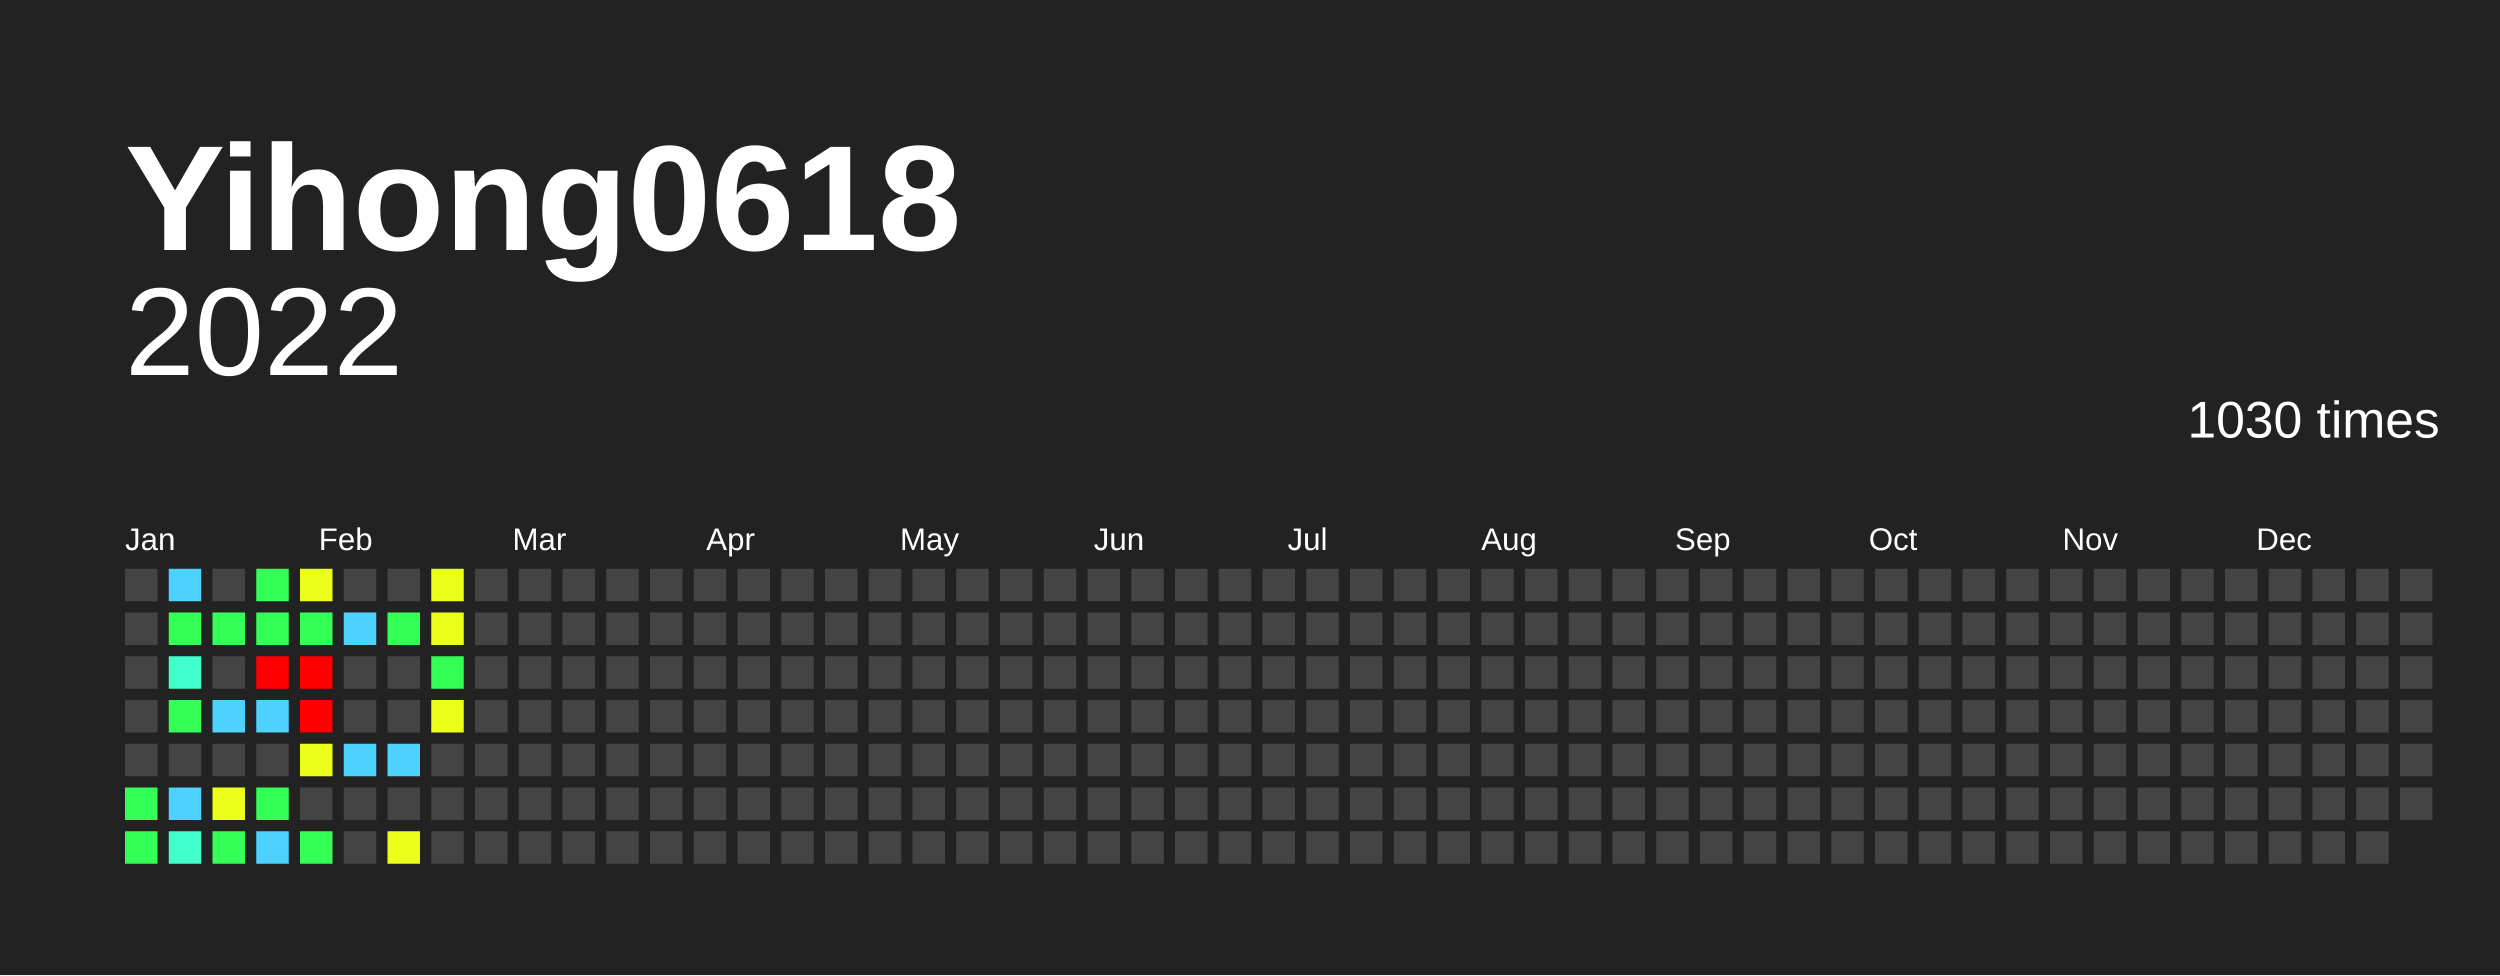
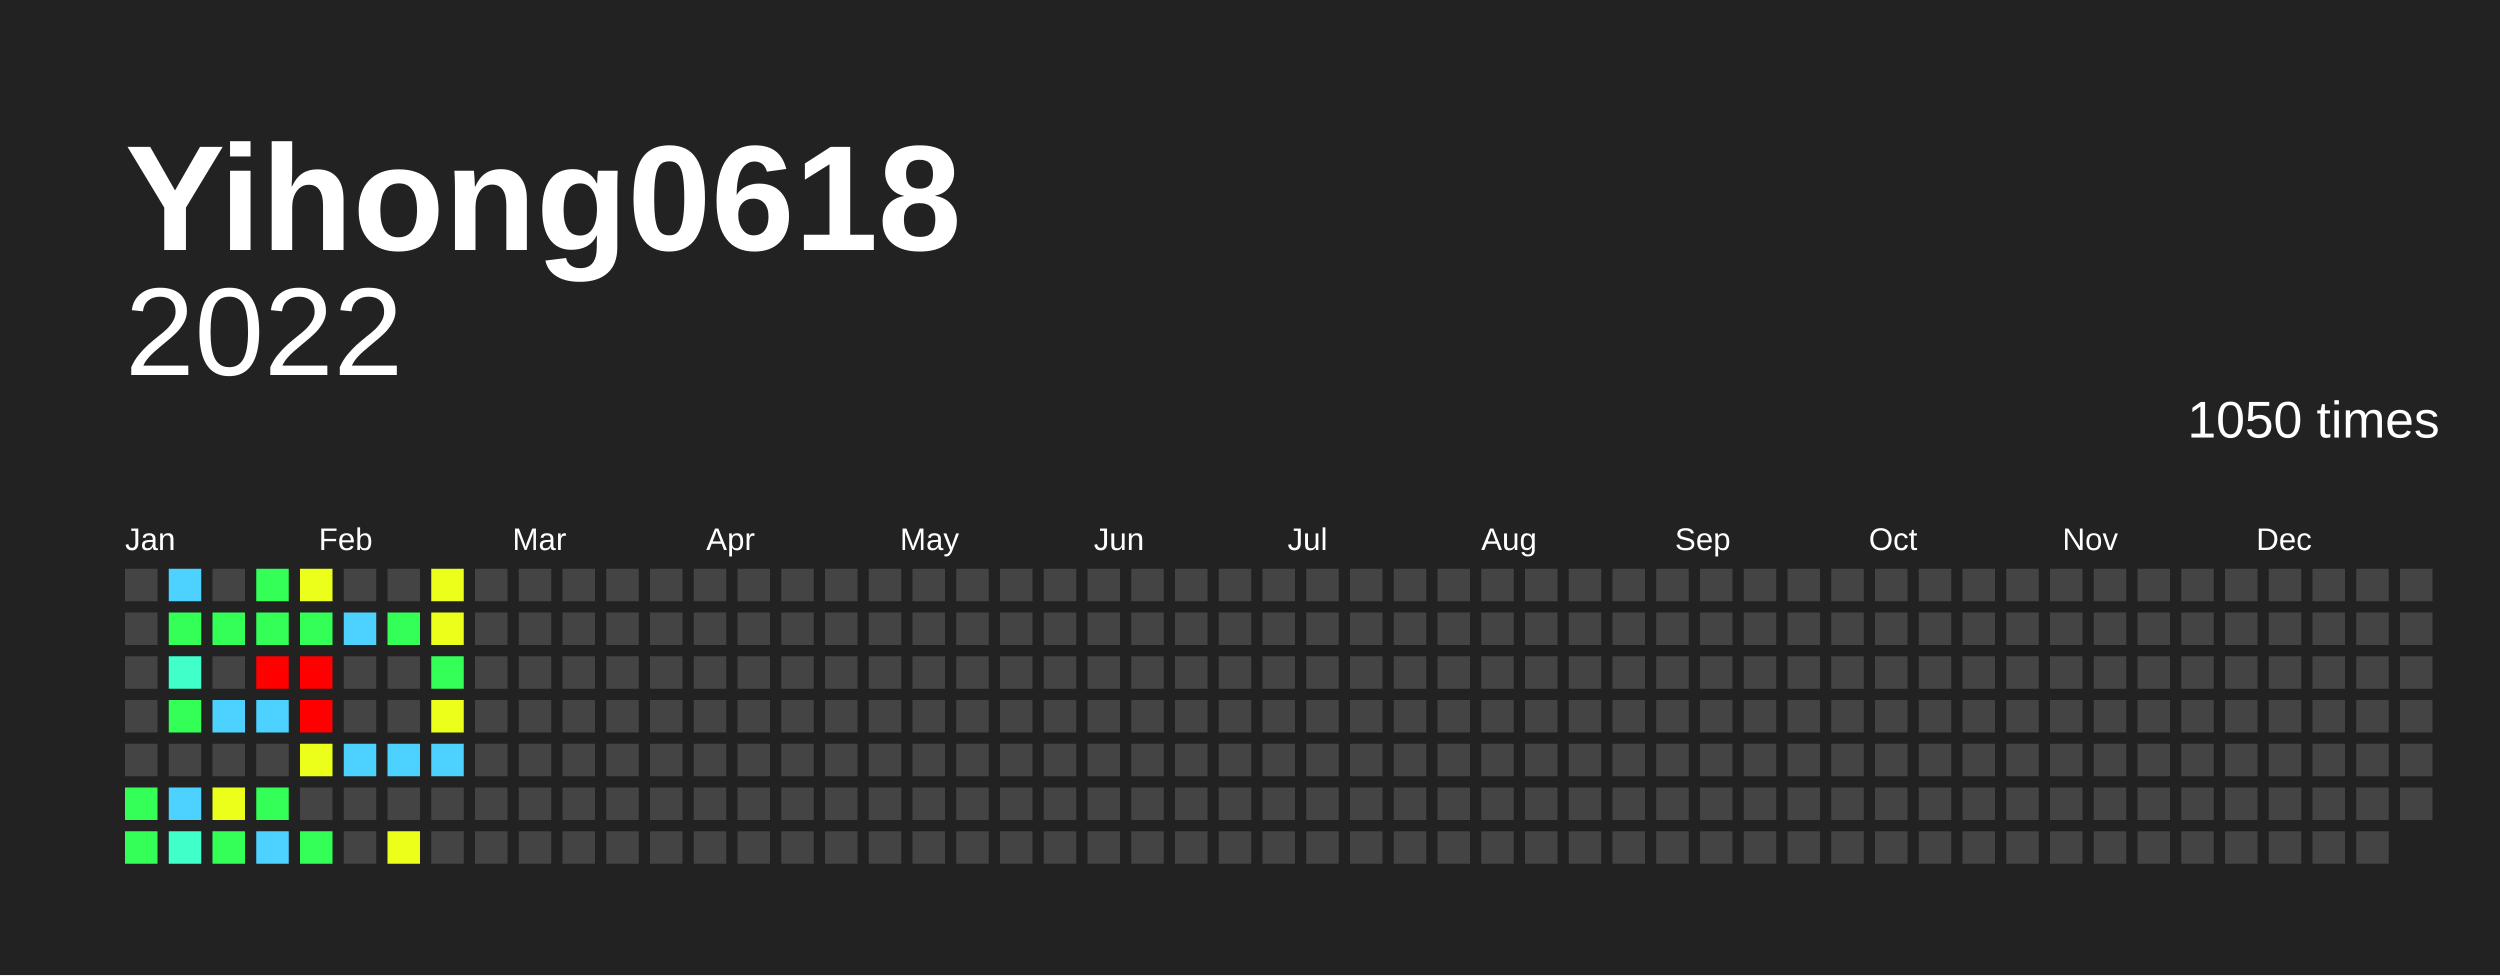
<svg xmlns="http://www.w3.org/2000/svg" baseProfile="full" height="78mm" version="1.1" viewBox="0,0,200,78" width="200mm">
  <defs />
  <rect fill="#222222" height="78" width="200" x="0" y="0" />
  <text fill="#FFFFFF" style="font-size:12px; font-family:Arial; font-weight:bold;" x="10" y="20">Yihong0618</text>
  <text alignment-baseline="hanging" fill="#FFFFFF" style="font-size:10.0px; font-family:Arial;" x="10" y="30">2022</text>
-   <text alignment-baseline="hanging" fill="#FFFFFF" style="font-size:4.125px; font-family:Arial;" x="175" y="35">1030 times</text>
+   <text alignment-baseline="hanging" fill="#FFFFFF" style="font-size:4.125px; font-family:Arial;" x="175" y="35">1050 times</text>
  <text fill="#FFFFFF" style="font-size:2.5px; font-family:Arial" x="10.0" y="44">Jan</text>
  <text fill="#FFFFFF" style="font-size:2.5px; font-family:Arial" x="25.5" y="44">Feb</text>
  <text fill="#FFFFFF" style="font-size:2.5px; font-family:Arial" x="41.0" y="44">Mar</text>
  <text fill="#FFFFFF" style="font-size:2.5px; font-family:Arial" x="56.5" y="44">Apr</text>
  <text fill="#FFFFFF" style="font-size:2.5px; font-family:Arial" x="72.0" y="44">May</text>
  <text fill="#FFFFFF" style="font-size:2.5px; font-family:Arial" x="87.5" y="44">Jun</text>
  <text fill="#FFFFFF" style="font-size:2.5px; font-family:Arial" x="103.0" y="44">Jul</text>
  <text fill="#FFFFFF" style="font-size:2.5px; font-family:Arial" x="118.5" y="44">Aug</text>
  <text fill="#FFFFFF" style="font-size:2.5px; font-family:Arial" x="134.0" y="44">Sep</text>
  <text fill="#FFFFFF" style="font-size:2.5px; font-family:Arial" x="149.5" y="44">Oct</text>
  <text fill="#FFFFFF" style="font-size:2.5px; font-family:Arial" x="165.0" y="44">Nov</text>
  <text fill="#FFFFFF" style="font-size:2.5px; font-family:Arial" x="180.5" y="44">Dec</text>
  <rect fill="#444444" height="2.6" width="2.6" x="10.0" y="45.5" />
  <rect fill="#444444" height="2.6" width="2.6" x="10.0" y="49.0" />
  <rect fill="#444444" height="2.6" width="2.6" x="10.0" y="52.5" />
  <rect fill="#444444" height="2.6" width="2.6" x="10.0" y="56.0" />
  <rect fill="#444444" height="2.6" width="2.6" x="10.0" y="59.5" />
  <rect fill="#33ff56" height="2.6" width="2.6" x="10.0" y="63.0" />
  <rect fill="#33ff56" height="2.6" width="2.6" x="10.0" y="66.5" />
  <rect fill="#4dd2ff" height="2.6" width="2.6" x="13.5" y="45.5" />
  <rect fill="#33ff56" height="2.6" width="2.6" x="13.5" y="49.0" />
  <rect fill="#40ffc8" height="2.6" width="2.6" x="13.5" y="52.5" />
  <rect fill="#33ff56" height="2.6" width="2.6" x="13.5" y="56.0" />
  <rect fill="#444444" height="2.6" width="2.6" x="13.5" y="59.5" />
  <rect fill="#4dd2ff" height="2.6" width="2.6" x="13.5" y="63.0" />
  <rect fill="#40ffc8" height="2.6" width="2.6" x="13.5" y="66.5" />
  <rect fill="#444444" height="2.6" width="2.6" x="17.0" y="45.5" />
  <rect fill="#33ff56" height="2.6" width="2.6" x="17.0" y="49.0" />
  <rect fill="#444444" height="2.6" width="2.6" x="17.0" y="52.5" />
  <rect fill="#4dd2ff" height="2.6" width="2.6" x="17.0" y="56.0" />
  <rect fill="#444444" height="2.6" width="2.6" x="17.0" y="59.5" />
  <rect fill="#ecff1a" height="2.6" width="2.6" x="17.0" y="63.0" />
  <rect fill="#33ff56" height="2.6" width="2.6" x="17.0" y="66.5" />
  <rect fill="#33ff56" height="2.6" width="2.6" x="20.5" y="45.5" />
  <rect fill="#33ff56" height="2.6" width="2.6" x="20.5" y="49.0" />
  <rect fill="red" height="2.6" width="2.6" x="20.5" y="52.5" />
  <rect fill="#4dd2ff" height="2.6" width="2.6" x="20.5" y="56.0" />
  <rect fill="#444444" height="2.6" width="2.6" x="20.5" y="59.5" />
  <rect fill="#33ff56" height="2.6" width="2.6" x="20.5" y="63.0" />
  <rect fill="#4dd2ff" height="2.6" width="2.6" x="20.5" y="66.5" />
  <rect fill="#ecff1a" height="2.6" width="2.6" x="24.0" y="45.5" />
  <rect fill="#33ff56" height="2.6" width="2.6" x="24.0" y="49.0" />
  <rect fill="red" height="2.6" width="2.6" x="24.0" y="52.5" />
  <rect fill="red" height="2.6" width="2.6" x="24.0" y="56.0" />
  <rect fill="#ecff1a" height="2.6" width="2.6" x="24.0" y="59.5" />
  <rect fill="#444444" height="2.6" width="2.6" x="24.0" y="63.0" />
  <rect fill="#33ff56" height="2.6" width="2.6" x="24.0" y="66.5" />
  <rect fill="#444444" height="2.6" width="2.6" x="27.5" y="45.5" />
  <rect fill="#4dd2ff" height="2.6" width="2.6" x="27.5" y="49.0" />
  <rect fill="#444444" height="2.6" width="2.6" x="27.5" y="52.5" />
  <rect fill="#444444" height="2.6" width="2.6" x="27.5" y="56.0" />
  <rect fill="#4dd2ff" height="2.6" width="2.6" x="27.5" y="59.5" />
  <rect fill="#444444" height="2.6" width="2.6" x="27.5" y="63.0" />
  <rect fill="#444444" height="2.6" width="2.6" x="27.5" y="66.5" />
  <rect fill="#444444" height="2.6" width="2.6" x="31.0" y="45.5" />
  <rect fill="#33ff56" height="2.6" width="2.6" x="31.0" y="49.0" />
  <rect fill="#444444" height="2.6" width="2.6" x="31.0" y="52.5" />
  <rect fill="#444444" height="2.6" width="2.6" x="31.0" y="56.0" />
  <rect fill="#4dd2ff" height="2.6" width="2.6" x="31.0" y="59.5" />
  <rect fill="#444444" height="2.6" width="2.6" x="31.0" y="63.0" />
  <rect fill="#ecff1a" height="2.6" width="2.6" x="31.0" y="66.5" />
  <rect fill="#ecff1a" height="2.6" width="2.6" x="34.5" y="45.5" />
  <rect fill="#ecff1a" height="2.6" width="2.6" x="34.5" y="49.0" />
  <rect fill="#33ff56" height="2.6" width="2.6" x="34.5" y="52.5" />
  <rect fill="#ecff1a" height="2.6" width="2.6" x="34.5" y="56.0" />
-   <rect fill="#444444" height="2.6" width="2.6" x="34.5" y="59.5" />
+   <rect fill="#4dd2ff" height="2.6" width="2.6" x="34.5" y="59.5" />
  <rect fill="#444444" height="2.6" width="2.6" x="34.5" y="63.0" />
  <rect fill="#444444" height="2.6" width="2.6" x="34.5" y="66.5" />
  <rect fill="#444444" height="2.6" width="2.6" x="38.0" y="45.5" />
  <rect fill="#444444" height="2.6" width="2.6" x="38.0" y="49.0" />
  <rect fill="#444444" height="2.6" width="2.6" x="38.0" y="52.5" />
  <rect fill="#444444" height="2.6" width="2.6" x="38.0" y="56.0" />
  <rect fill="#444444" height="2.6" width="2.6" x="38.0" y="59.5" />
  <rect fill="#444444" height="2.6" width="2.6" x="38.0" y="63.0" />
  <rect fill="#444444" height="2.6" width="2.6" x="38.0" y="66.5" />
  <rect fill="#444444" height="2.6" width="2.6" x="41.5" y="45.5" />
  <rect fill="#444444" height="2.6" width="2.6" x="41.5" y="49.0" />
  <rect fill="#444444" height="2.6" width="2.6" x="41.5" y="52.5" />
  <rect fill="#444444" height="2.6" width="2.6" x="41.5" y="56.0" />
  <rect fill="#444444" height="2.6" width="2.6" x="41.5" y="59.5" />
  <rect fill="#444444" height="2.6" width="2.6" x="41.5" y="63.0" />
  <rect fill="#444444" height="2.6" width="2.6" x="41.5" y="66.5" />
  <rect fill="#444444" height="2.6" width="2.6" x="45.0" y="45.5" />
  <rect fill="#444444" height="2.6" width="2.6" x="45.0" y="49.0" />
  <rect fill="#444444" height="2.6" width="2.6" x="45.0" y="52.5" />
  <rect fill="#444444" height="2.6" width="2.6" x="45.0" y="56.0" />
  <rect fill="#444444" height="2.6" width="2.6" x="45.0" y="59.5" />
  <rect fill="#444444" height="2.6" width="2.6" x="45.0" y="63.0" />
  <rect fill="#444444" height="2.6" width="2.6" x="45.0" y="66.5" />
  <rect fill="#444444" height="2.6" width="2.6" x="48.5" y="45.5" />
  <rect fill="#444444" height="2.6" width="2.6" x="48.5" y="49.0" />
  <rect fill="#444444" height="2.6" width="2.6" x="48.5" y="52.5" />
  <rect fill="#444444" height="2.6" width="2.6" x="48.5" y="56.0" />
  <rect fill="#444444" height="2.6" width="2.6" x="48.5" y="59.5" />
  <rect fill="#444444" height="2.6" width="2.6" x="48.5" y="63.0" />
  <rect fill="#444444" height="2.6" width="2.6" x="48.5" y="66.5" />
  <rect fill="#444444" height="2.6" width="2.6" x="52.0" y="45.5" />
  <rect fill="#444444" height="2.6" width="2.6" x="52.0" y="49.0" />
  <rect fill="#444444" height="2.6" width="2.6" x="52.0" y="52.5" />
  <rect fill="#444444" height="2.6" width="2.6" x="52.0" y="56.0" />
  <rect fill="#444444" height="2.6" width="2.6" x="52.0" y="59.5" />
  <rect fill="#444444" height="2.6" width="2.6" x="52.0" y="63.0" />
  <rect fill="#444444" height="2.6" width="2.6" x="52.0" y="66.5" />
  <rect fill="#444444" height="2.6" width="2.6" x="55.5" y="45.5" />
  <rect fill="#444444" height="2.6" width="2.6" x="55.5" y="49.0" />
  <rect fill="#444444" height="2.6" width="2.6" x="55.5" y="52.5" />
  <rect fill="#444444" height="2.6" width="2.6" x="55.5" y="56.0" />
  <rect fill="#444444" height="2.6" width="2.6" x="55.5" y="59.5" />
  <rect fill="#444444" height="2.6" width="2.6" x="55.5" y="63.0" />
  <rect fill="#444444" height="2.6" width="2.6" x="55.5" y="66.5" />
  <rect fill="#444444" height="2.6" width="2.6" x="59.0" y="45.5" />
  <rect fill="#444444" height="2.6" width="2.6" x="59.0" y="49.0" />
  <rect fill="#444444" height="2.6" width="2.6" x="59.0" y="52.5" />
  <rect fill="#444444" height="2.6" width="2.6" x="59.0" y="56.0" />
  <rect fill="#444444" height="2.6" width="2.6" x="59.0" y="59.5" />
  <rect fill="#444444" height="2.6" width="2.6" x="59.0" y="63.0" />
  <rect fill="#444444" height="2.6" width="2.6" x="59.0" y="66.5" />
  <rect fill="#444444" height="2.6" width="2.6" x="62.5" y="45.5" />
  <rect fill="#444444" height="2.6" width="2.6" x="62.5" y="49.0" />
  <rect fill="#444444" height="2.6" width="2.6" x="62.5" y="52.5" />
  <rect fill="#444444" height="2.6" width="2.6" x="62.5" y="56.0" />
  <rect fill="#444444" height="2.6" width="2.6" x="62.5" y="59.5" />
  <rect fill="#444444" height="2.6" width="2.6" x="62.5" y="63.0" />
  <rect fill="#444444" height="2.6" width="2.6" x="62.5" y="66.5" />
  <rect fill="#444444" height="2.6" width="2.6" x="66.0" y="45.5" />
  <rect fill="#444444" height="2.6" width="2.6" x="66.0" y="49.0" />
  <rect fill="#444444" height="2.6" width="2.6" x="66.0" y="52.5" />
  <rect fill="#444444" height="2.6" width="2.6" x="66.0" y="56.0" />
  <rect fill="#444444" height="2.6" width="2.6" x="66.0" y="59.5" />
  <rect fill="#444444" height="2.6" width="2.6" x="66.0" y="63.0" />
  <rect fill="#444444" height="2.6" width="2.6" x="66.0" y="66.5" />
  <rect fill="#444444" height="2.6" width="2.6" x="69.5" y="45.5" />
  <rect fill="#444444" height="2.6" width="2.6" x="69.5" y="49.0" />
  <rect fill="#444444" height="2.6" width="2.6" x="69.5" y="52.5" />
  <rect fill="#444444" height="2.6" width="2.6" x="69.5" y="56.0" />
  <rect fill="#444444" height="2.6" width="2.6" x="69.5" y="59.5" />
  <rect fill="#444444" height="2.6" width="2.6" x="69.5" y="63.0" />
  <rect fill="#444444" height="2.6" width="2.6" x="69.5" y="66.5" />
  <rect fill="#444444" height="2.6" width="2.6" x="73.0" y="45.5" />
  <rect fill="#444444" height="2.6" width="2.6" x="73.0" y="49.0" />
  <rect fill="#444444" height="2.6" width="2.6" x="73.0" y="52.5" />
  <rect fill="#444444" height="2.6" width="2.6" x="73.0" y="56.0" />
  <rect fill="#444444" height="2.6" width="2.6" x="73.0" y="59.5" />
  <rect fill="#444444" height="2.6" width="2.6" x="73.0" y="63.0" />
  <rect fill="#444444" height="2.6" width="2.6" x="73.0" y="66.5" />
  <rect fill="#444444" height="2.6" width="2.6" x="76.5" y="45.5" />
  <rect fill="#444444" height="2.6" width="2.6" x="76.5" y="49.0" />
  <rect fill="#444444" height="2.6" width="2.6" x="76.5" y="52.5" />
  <rect fill="#444444" height="2.6" width="2.6" x="76.5" y="56.0" />
  <rect fill="#444444" height="2.6" width="2.6" x="76.5" y="59.5" />
  <rect fill="#444444" height="2.6" width="2.6" x="76.5" y="63.0" />
  <rect fill="#444444" height="2.6" width="2.6" x="76.5" y="66.5" />
  <rect fill="#444444" height="2.6" width="2.6" x="80.0" y="45.5" />
  <rect fill="#444444" height="2.6" width="2.6" x="80.0" y="49.0" />
  <rect fill="#444444" height="2.6" width="2.6" x="80.0" y="52.5" />
  <rect fill="#444444" height="2.6" width="2.6" x="80.0" y="56.0" />
  <rect fill="#444444" height="2.6" width="2.6" x="80.0" y="59.5" />
  <rect fill="#444444" height="2.6" width="2.6" x="80.0" y="63.0" />
  <rect fill="#444444" height="2.6" width="2.6" x="80.0" y="66.5" />
  <rect fill="#444444" height="2.6" width="2.6" x="83.5" y="45.5" />
  <rect fill="#444444" height="2.6" width="2.6" x="83.5" y="49.0" />
  <rect fill="#444444" height="2.6" width="2.6" x="83.5" y="52.5" />
  <rect fill="#444444" height="2.6" width="2.6" x="83.5" y="56.0" />
  <rect fill="#444444" height="2.6" width="2.6" x="83.5" y="59.5" />
  <rect fill="#444444" height="2.6" width="2.6" x="83.5" y="63.0" />
  <rect fill="#444444" height="2.6" width="2.6" x="83.5" y="66.5" />
  <rect fill="#444444" height="2.6" width="2.6" x="87.0" y="45.5" />
  <rect fill="#444444" height="2.6" width="2.6" x="87.0" y="49.0" />
  <rect fill="#444444" height="2.6" width="2.6" x="87.0" y="52.5" />
  <rect fill="#444444" height="2.6" width="2.6" x="87.0" y="56.0" />
  <rect fill="#444444" height="2.6" width="2.6" x="87.0" y="59.5" />
  <rect fill="#444444" height="2.6" width="2.6" x="87.0" y="63.0" />
  <rect fill="#444444" height="2.6" width="2.6" x="87.0" y="66.5" />
  <rect fill="#444444" height="2.6" width="2.6" x="90.5" y="45.5" />
  <rect fill="#444444" height="2.6" width="2.6" x="90.5" y="49.0" />
  <rect fill="#444444" height="2.6" width="2.6" x="90.5" y="52.5" />
  <rect fill="#444444" height="2.6" width="2.6" x="90.5" y="56.0" />
  <rect fill="#444444" height="2.6" width="2.6" x="90.5" y="59.5" />
  <rect fill="#444444" height="2.6" width="2.6" x="90.5" y="63.0" />
  <rect fill="#444444" height="2.6" width="2.6" x="90.5" y="66.5" />
  <rect fill="#444444" height="2.6" width="2.6" x="94.0" y="45.5" />
  <rect fill="#444444" height="2.6" width="2.6" x="94.0" y="49.0" />
  <rect fill="#444444" height="2.6" width="2.6" x="94.0" y="52.5" />
  <rect fill="#444444" height="2.6" width="2.6" x="94.0" y="56.0" />
  <rect fill="#444444" height="2.6" width="2.6" x="94.0" y="59.5" />
  <rect fill="#444444" height="2.6" width="2.6" x="94.0" y="63.0" />
  <rect fill="#444444" height="2.6" width="2.6" x="94.0" y="66.5" />
  <rect fill="#444444" height="2.6" width="2.6" x="97.5" y="45.5" />
  <rect fill="#444444" height="2.6" width="2.6" x="97.5" y="49.0" />
  <rect fill="#444444" height="2.6" width="2.6" x="97.5" y="52.5" />
  <rect fill="#444444" height="2.6" width="2.6" x="97.5" y="56.0" />
  <rect fill="#444444" height="2.6" width="2.6" x="97.5" y="59.5" />
  <rect fill="#444444" height="2.6" width="2.6" x="97.5" y="63.0" />
  <rect fill="#444444" height="2.6" width="2.6" x="97.5" y="66.5" />
  <rect fill="#444444" height="2.6" width="2.6" x="101.0" y="45.5" />
  <rect fill="#444444" height="2.6" width="2.6" x="101.0" y="49.0" />
  <rect fill="#444444" height="2.6" width="2.6" x="101.0" y="52.5" />
  <rect fill="#444444" height="2.6" width="2.6" x="101.0" y="56.0" />
  <rect fill="#444444" height="2.6" width="2.6" x="101.0" y="59.5" />
  <rect fill="#444444" height="2.6" width="2.6" x="101.0" y="63.0" />
  <rect fill="#444444" height="2.6" width="2.6" x="101.0" y="66.5" />
  <rect fill="#444444" height="2.6" width="2.6" x="104.5" y="45.5" />
  <rect fill="#444444" height="2.6" width="2.6" x="104.5" y="49.0" />
  <rect fill="#444444" height="2.6" width="2.6" x="104.5" y="52.5" />
  <rect fill="#444444" height="2.6" width="2.6" x="104.5" y="56.0" />
  <rect fill="#444444" height="2.6" width="2.6" x="104.5" y="59.5" />
  <rect fill="#444444" height="2.6" width="2.6" x="104.5" y="63.0" />
  <rect fill="#444444" height="2.6" width="2.6" x="104.5" y="66.5" />
  <rect fill="#444444" height="2.6" width="2.6" x="108.0" y="45.5" />
  <rect fill="#444444" height="2.6" width="2.6" x="108.0" y="49.0" />
  <rect fill="#444444" height="2.6" width="2.6" x="108.0" y="52.5" />
  <rect fill="#444444" height="2.6" width="2.6" x="108.0" y="56.0" />
  <rect fill="#444444" height="2.6" width="2.6" x="108.0" y="59.5" />
  <rect fill="#444444" height="2.6" width="2.6" x="108.0" y="63.0" />
  <rect fill="#444444" height="2.6" width="2.6" x="108.0" y="66.5" />
  <rect fill="#444444" height="2.6" width="2.6" x="111.5" y="45.5" />
  <rect fill="#444444" height="2.6" width="2.6" x="111.5" y="49.0" />
  <rect fill="#444444" height="2.6" width="2.6" x="111.5" y="52.5" />
  <rect fill="#444444" height="2.6" width="2.6" x="111.5" y="56.0" />
  <rect fill="#444444" height="2.6" width="2.6" x="111.5" y="59.5" />
  <rect fill="#444444" height="2.6" width="2.6" x="111.5" y="63.0" />
  <rect fill="#444444" height="2.6" width="2.6" x="111.5" y="66.5" />
  <rect fill="#444444" height="2.6" width="2.6" x="115.0" y="45.5" />
  <rect fill="#444444" height="2.6" width="2.6" x="115.0" y="49.0" />
  <rect fill="#444444" height="2.6" width="2.6" x="115.0" y="52.5" />
  <rect fill="#444444" height="2.6" width="2.6" x="115.0" y="56.0" />
  <rect fill="#444444" height="2.6" width="2.6" x="115.0" y="59.5" />
  <rect fill="#444444" height="2.6" width="2.6" x="115.0" y="63.0" />
  <rect fill="#444444" height="2.6" width="2.6" x="115.0" y="66.5" />
  <rect fill="#444444" height="2.6" width="2.6" x="118.5" y="45.5" />
  <rect fill="#444444" height="2.6" width="2.6" x="118.5" y="49.0" />
  <rect fill="#444444" height="2.6" width="2.6" x="118.5" y="52.5" />
  <rect fill="#444444" height="2.6" width="2.6" x="118.5" y="56.0" />
  <rect fill="#444444" height="2.6" width="2.6" x="118.5" y="59.5" />
  <rect fill="#444444" height="2.6" width="2.6" x="118.5" y="63.0" />
  <rect fill="#444444" height="2.6" width="2.6" x="118.5" y="66.5" />
  <rect fill="#444444" height="2.6" width="2.6" x="122.0" y="45.5" />
  <rect fill="#444444" height="2.6" width="2.6" x="122.0" y="49.0" />
  <rect fill="#444444" height="2.6" width="2.6" x="122.0" y="52.5" />
  <rect fill="#444444" height="2.6" width="2.6" x="122.0" y="56.0" />
  <rect fill="#444444" height="2.6" width="2.6" x="122.0" y="59.5" />
  <rect fill="#444444" height="2.6" width="2.6" x="122.0" y="63.0" />
  <rect fill="#444444" height="2.6" width="2.6" x="122.0" y="66.5" />
  <rect fill="#444444" height="2.6" width="2.6" x="125.5" y="45.5" />
  <rect fill="#444444" height="2.6" width="2.6" x="125.5" y="49.0" />
  <rect fill="#444444" height="2.6" width="2.6" x="125.5" y="52.5" />
  <rect fill="#444444" height="2.6" width="2.6" x="125.5" y="56.0" />
  <rect fill="#444444" height="2.6" width="2.6" x="125.5" y="59.5" />
  <rect fill="#444444" height="2.6" width="2.6" x="125.5" y="63.0" />
  <rect fill="#444444" height="2.6" width="2.6" x="125.5" y="66.5" />
  <rect fill="#444444" height="2.6" width="2.6" x="129.0" y="45.5" />
  <rect fill="#444444" height="2.6" width="2.6" x="129.0" y="49.0" />
  <rect fill="#444444" height="2.6" width="2.6" x="129.0" y="52.5" />
  <rect fill="#444444" height="2.6" width="2.6" x="129.0" y="56.0" />
  <rect fill="#444444" height="2.6" width="2.6" x="129.0" y="59.5" />
  <rect fill="#444444" height="2.6" width="2.6" x="129.0" y="63.0" />
  <rect fill="#444444" height="2.6" width="2.6" x="129.0" y="66.5" />
  <rect fill="#444444" height="2.6" width="2.6" x="132.5" y="45.5" />
  <rect fill="#444444" height="2.6" width="2.6" x="132.5" y="49.0" />
  <rect fill="#444444" height="2.6" width="2.6" x="132.5" y="52.5" />
  <rect fill="#444444" height="2.6" width="2.6" x="132.5" y="56.0" />
  <rect fill="#444444" height="2.6" width="2.6" x="132.5" y="59.5" />
  <rect fill="#444444" height="2.6" width="2.6" x="132.5" y="63.0" />
  <rect fill="#444444" height="2.6" width="2.6" x="132.5" y="66.5" />
  <rect fill="#444444" height="2.6" width="2.6" x="136.0" y="45.5" />
  <rect fill="#444444" height="2.6" width="2.6" x="136.0" y="49.0" />
  <rect fill="#444444" height="2.6" width="2.6" x="136.0" y="52.5" />
  <rect fill="#444444" height="2.6" width="2.6" x="136.0" y="56.0" />
  <rect fill="#444444" height="2.6" width="2.6" x="136.0" y="59.5" />
  <rect fill="#444444" height="2.6" width="2.6" x="136.0" y="63.0" />
  <rect fill="#444444" height="2.6" width="2.6" x="136.0" y="66.5" />
  <rect fill="#444444" height="2.6" width="2.6" x="139.5" y="45.5" />
  <rect fill="#444444" height="2.6" width="2.6" x="139.5" y="49.0" />
  <rect fill="#444444" height="2.6" width="2.6" x="139.5" y="52.5" />
  <rect fill="#444444" height="2.6" width="2.6" x="139.5" y="56.0" />
  <rect fill="#444444" height="2.6" width="2.6" x="139.5" y="59.5" />
  <rect fill="#444444" height="2.6" width="2.6" x="139.5" y="63.0" />
  <rect fill="#444444" height="2.6" width="2.6" x="139.5" y="66.5" />
  <rect fill="#444444" height="2.6" width="2.6" x="143.0" y="45.5" />
  <rect fill="#444444" height="2.6" width="2.6" x="143.0" y="49.0" />
  <rect fill="#444444" height="2.6" width="2.6" x="143.0" y="52.5" />
  <rect fill="#444444" height="2.6" width="2.6" x="143.0" y="56.0" />
  <rect fill="#444444" height="2.6" width="2.6" x="143.0" y="59.5" />
  <rect fill="#444444" height="2.6" width="2.6" x="143.0" y="63.0" />
  <rect fill="#444444" height="2.6" width="2.6" x="143.0" y="66.5" />
  <rect fill="#444444" height="2.6" width="2.6" x="146.5" y="45.5" />
  <rect fill="#444444" height="2.6" width="2.6" x="146.5" y="49.0" />
  <rect fill="#444444" height="2.6" width="2.6" x="146.5" y="52.5" />
  <rect fill="#444444" height="2.6" width="2.6" x="146.5" y="56.0" />
  <rect fill="#444444" height="2.6" width="2.6" x="146.5" y="59.5" />
  <rect fill="#444444" height="2.6" width="2.6" x="146.5" y="63.0" />
  <rect fill="#444444" height="2.6" width="2.6" x="146.5" y="66.5" />
  <rect fill="#444444" height="2.6" width="2.6" x="150.0" y="45.5" />
  <rect fill="#444444" height="2.6" width="2.6" x="150.0" y="49.0" />
  <rect fill="#444444" height="2.6" width="2.6" x="150.0" y="52.5" />
  <rect fill="#444444" height="2.6" width="2.6" x="150.0" y="56.0" />
  <rect fill="#444444" height="2.6" width="2.6" x="150.0" y="59.5" />
  <rect fill="#444444" height="2.6" width="2.6" x="150.0" y="63.0" />
  <rect fill="#444444" height="2.6" width="2.6" x="150.0" y="66.5" />
  <rect fill="#444444" height="2.6" width="2.6" x="153.5" y="45.5" />
  <rect fill="#444444" height="2.6" width="2.6" x="153.5" y="49.0" />
  <rect fill="#444444" height="2.6" width="2.6" x="153.5" y="52.5" />
  <rect fill="#444444" height="2.6" width="2.6" x="153.5" y="56.0" />
  <rect fill="#444444" height="2.6" width="2.6" x="153.5" y="59.5" />
  <rect fill="#444444" height="2.6" width="2.6" x="153.5" y="63.0" />
  <rect fill="#444444" height="2.6" width="2.6" x="153.5" y="66.5" />
  <rect fill="#444444" height="2.6" width="2.6" x="157.0" y="45.5" />
  <rect fill="#444444" height="2.6" width="2.6" x="157.0" y="49.0" />
  <rect fill="#444444" height="2.6" width="2.6" x="157.0" y="52.5" />
  <rect fill="#444444" height="2.6" width="2.6" x="157.0" y="56.0" />
  <rect fill="#444444" height="2.6" width="2.6" x="157.0" y="59.5" />
  <rect fill="#444444" height="2.6" width="2.6" x="157.0" y="63.0" />
  <rect fill="#444444" height="2.6" width="2.6" x="157.0" y="66.5" />
  <rect fill="#444444" height="2.6" width="2.6" x="160.5" y="45.5" />
  <rect fill="#444444" height="2.6" width="2.6" x="160.5" y="49.0" />
  <rect fill="#444444" height="2.6" width="2.6" x="160.5" y="52.5" />
  <rect fill="#444444" height="2.6" width="2.6" x="160.5" y="56.0" />
  <rect fill="#444444" height="2.6" width="2.6" x="160.5" y="59.5" />
  <rect fill="#444444" height="2.6" width="2.6" x="160.5" y="63.0" />
  <rect fill="#444444" height="2.6" width="2.6" x="160.5" y="66.5" />
  <rect fill="#444444" height="2.6" width="2.6" x="164.0" y="45.5" />
  <rect fill="#444444" height="2.6" width="2.6" x="164.0" y="49.0" />
  <rect fill="#444444" height="2.6" width="2.6" x="164.0" y="52.5" />
  <rect fill="#444444" height="2.6" width="2.6" x="164.0" y="56.0" />
  <rect fill="#444444" height="2.6" width="2.6" x="164.0" y="59.5" />
  <rect fill="#444444" height="2.6" width="2.6" x="164.0" y="63.0" />
  <rect fill="#444444" height="2.6" width="2.6" x="164.0" y="66.5" />
  <rect fill="#444444" height="2.6" width="2.6" x="167.5" y="45.5" />
  <rect fill="#444444" height="2.6" width="2.6" x="167.5" y="49.0" />
  <rect fill="#444444" height="2.6" width="2.6" x="167.5" y="52.5" />
  <rect fill="#444444" height="2.6" width="2.6" x="167.5" y="56.0" />
  <rect fill="#444444" height="2.6" width="2.6" x="167.5" y="59.5" />
  <rect fill="#444444" height="2.6" width="2.6" x="167.5" y="63.0" />
  <rect fill="#444444" height="2.6" width="2.6" x="167.5" y="66.5" />
  <rect fill="#444444" height="2.6" width="2.6" x="171.0" y="45.5" />
  <rect fill="#444444" height="2.6" width="2.6" x="171.0" y="49.0" />
  <rect fill="#444444" height="2.6" width="2.6" x="171.0" y="52.5" />
  <rect fill="#444444" height="2.6" width="2.6" x="171.0" y="56.0" />
  <rect fill="#444444" height="2.6" width="2.6" x="171.0" y="59.5" />
  <rect fill="#444444" height="2.6" width="2.6" x="171.0" y="63.0" />
  <rect fill="#444444" height="2.6" width="2.6" x="171.0" y="66.5" />
  <rect fill="#444444" height="2.6" width="2.6" x="174.5" y="45.5" />
  <rect fill="#444444" height="2.6" width="2.6" x="174.5" y="49.0" />
  <rect fill="#444444" height="2.6" width="2.6" x="174.5" y="52.5" />
  <rect fill="#444444" height="2.6" width="2.6" x="174.5" y="56.0" />
  <rect fill="#444444" height="2.6" width="2.6" x="174.5" y="59.5" />
  <rect fill="#444444" height="2.6" width="2.6" x="174.5" y="63.0" />
  <rect fill="#444444" height="2.6" width="2.6" x="174.5" y="66.5" />
  <rect fill="#444444" height="2.6" width="2.6" x="178.0" y="45.5" />
  <rect fill="#444444" height="2.6" width="2.6" x="178.0" y="49.0" />
  <rect fill="#444444" height="2.6" width="2.6" x="178.0" y="52.5" />
  <rect fill="#444444" height="2.6" width="2.6" x="178.0" y="56.0" />
  <rect fill="#444444" height="2.6" width="2.6" x="178.0" y="59.5" />
  <rect fill="#444444" height="2.6" width="2.6" x="178.0" y="63.0" />
  <rect fill="#444444" height="2.6" width="2.6" x="178.0" y="66.5" />
  <rect fill="#444444" height="2.6" width="2.6" x="181.5" y="45.5" />
  <rect fill="#444444" height="2.6" width="2.6" x="181.5" y="49.0" />
  <rect fill="#444444" height="2.6" width="2.6" x="181.5" y="52.5" />
  <rect fill="#444444" height="2.6" width="2.6" x="181.5" y="56.0" />
  <rect fill="#444444" height="2.6" width="2.6" x="181.5" y="59.5" />
  <rect fill="#444444" height="2.6" width="2.6" x="181.5" y="63.0" />
  <rect fill="#444444" height="2.6" width="2.6" x="181.5" y="66.5" />
  <rect fill="#444444" height="2.6" width="2.6" x="185.0" y="45.5" />
  <rect fill="#444444" height="2.6" width="2.6" x="185.0" y="49.0" />
  <rect fill="#444444" height="2.6" width="2.6" x="185.0" y="52.5" />
  <rect fill="#444444" height="2.6" width="2.6" x="185.0" y="56.0" />
  <rect fill="#444444" height="2.6" width="2.6" x="185.0" y="59.5" />
  <rect fill="#444444" height="2.6" width="2.6" x="185.0" y="63.0" />
  <rect fill="#444444" height="2.6" width="2.6" x="185.0" y="66.5" />
  <rect fill="#444444" height="2.6" width="2.6" x="188.5" y="45.5" />
  <rect fill="#444444" height="2.6" width="2.6" x="188.5" y="49.0" />
  <rect fill="#444444" height="2.6" width="2.6" x="188.5" y="52.5" />
  <rect fill="#444444" height="2.6" width="2.6" x="188.5" y="56.0" />
  <rect fill="#444444" height="2.6" width="2.6" x="188.5" y="59.5" />
  <rect fill="#444444" height="2.6" width="2.6" x="188.5" y="63.0" />
  <rect fill="#444444" height="2.6" width="2.6" x="188.5" y="66.5" />
  <rect fill="#444444" height="2.6" width="2.6" x="192.0" y="45.5" />
  <rect fill="#444444" height="2.6" width="2.6" x="192.0" y="49.0" />
  <rect fill="#444444" height="2.6" width="2.6" x="192.0" y="52.5" />
  <rect fill="#444444" height="2.6" width="2.6" x="192.0" y="56.0" />
  <rect fill="#444444" height="2.6" width="2.6" x="192.0" y="59.5" />
  <rect fill="#444444" height="2.6" width="2.6" x="192.0" y="63.0" />
</svg>
